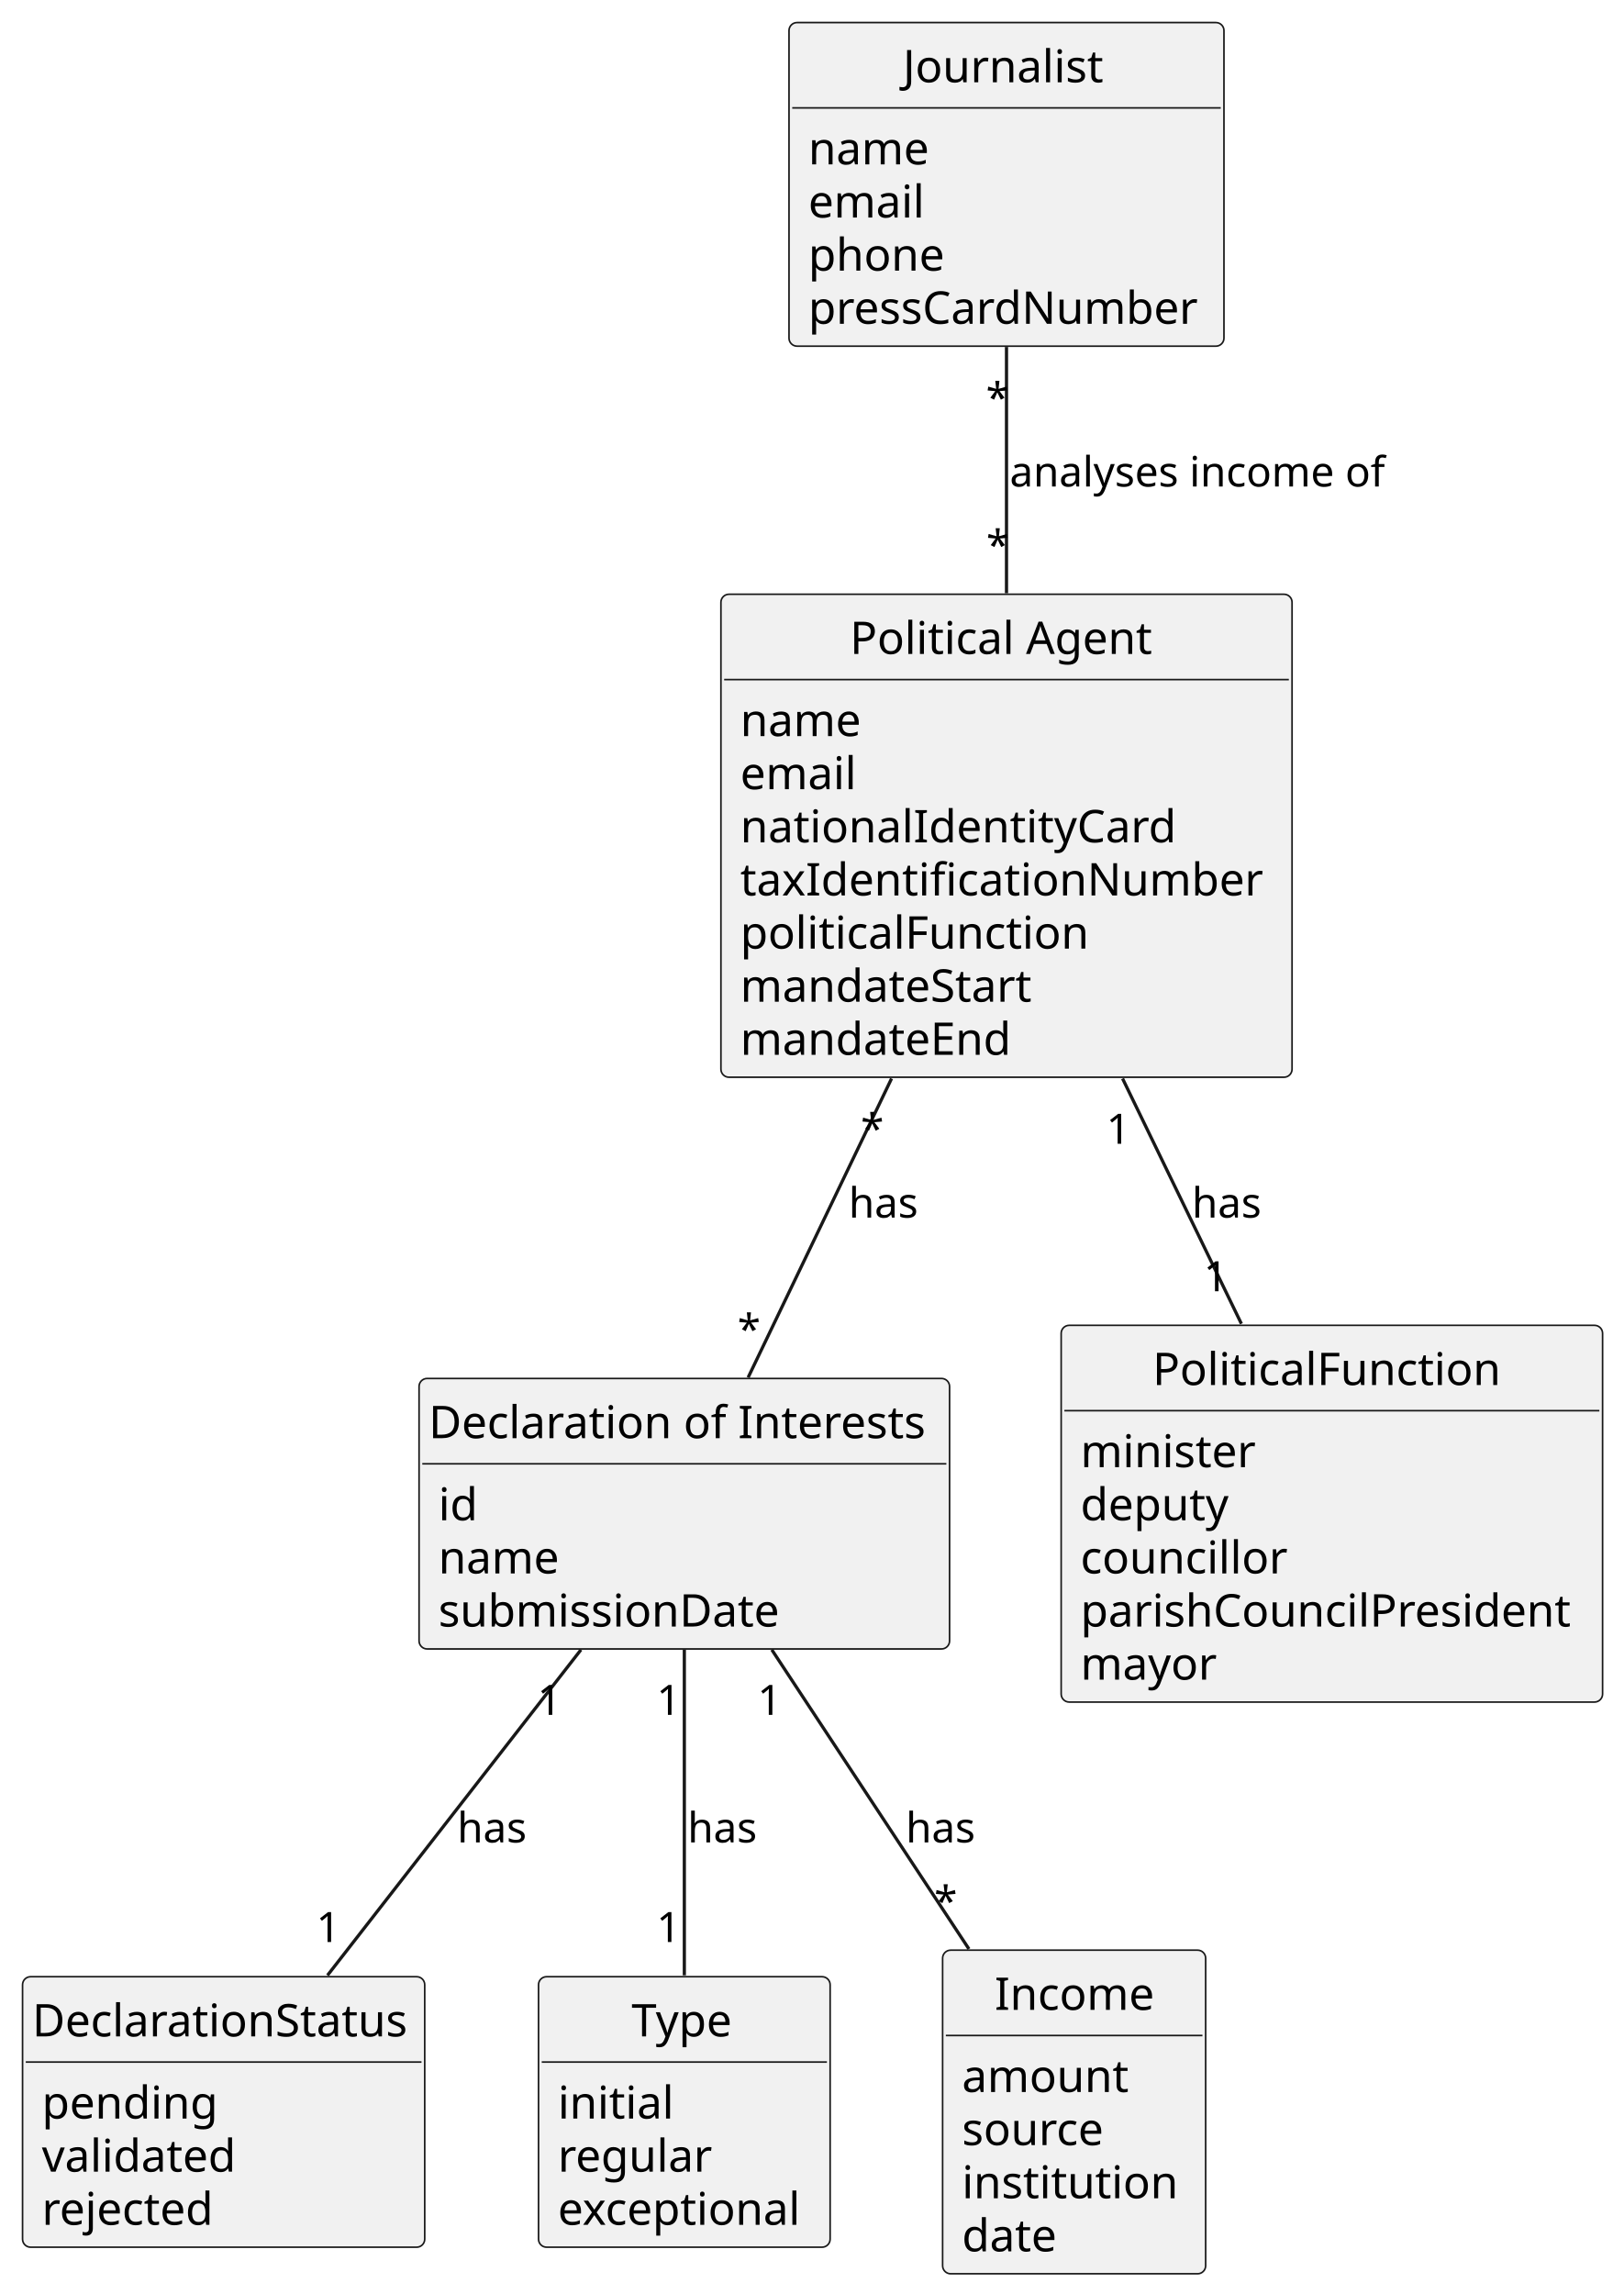
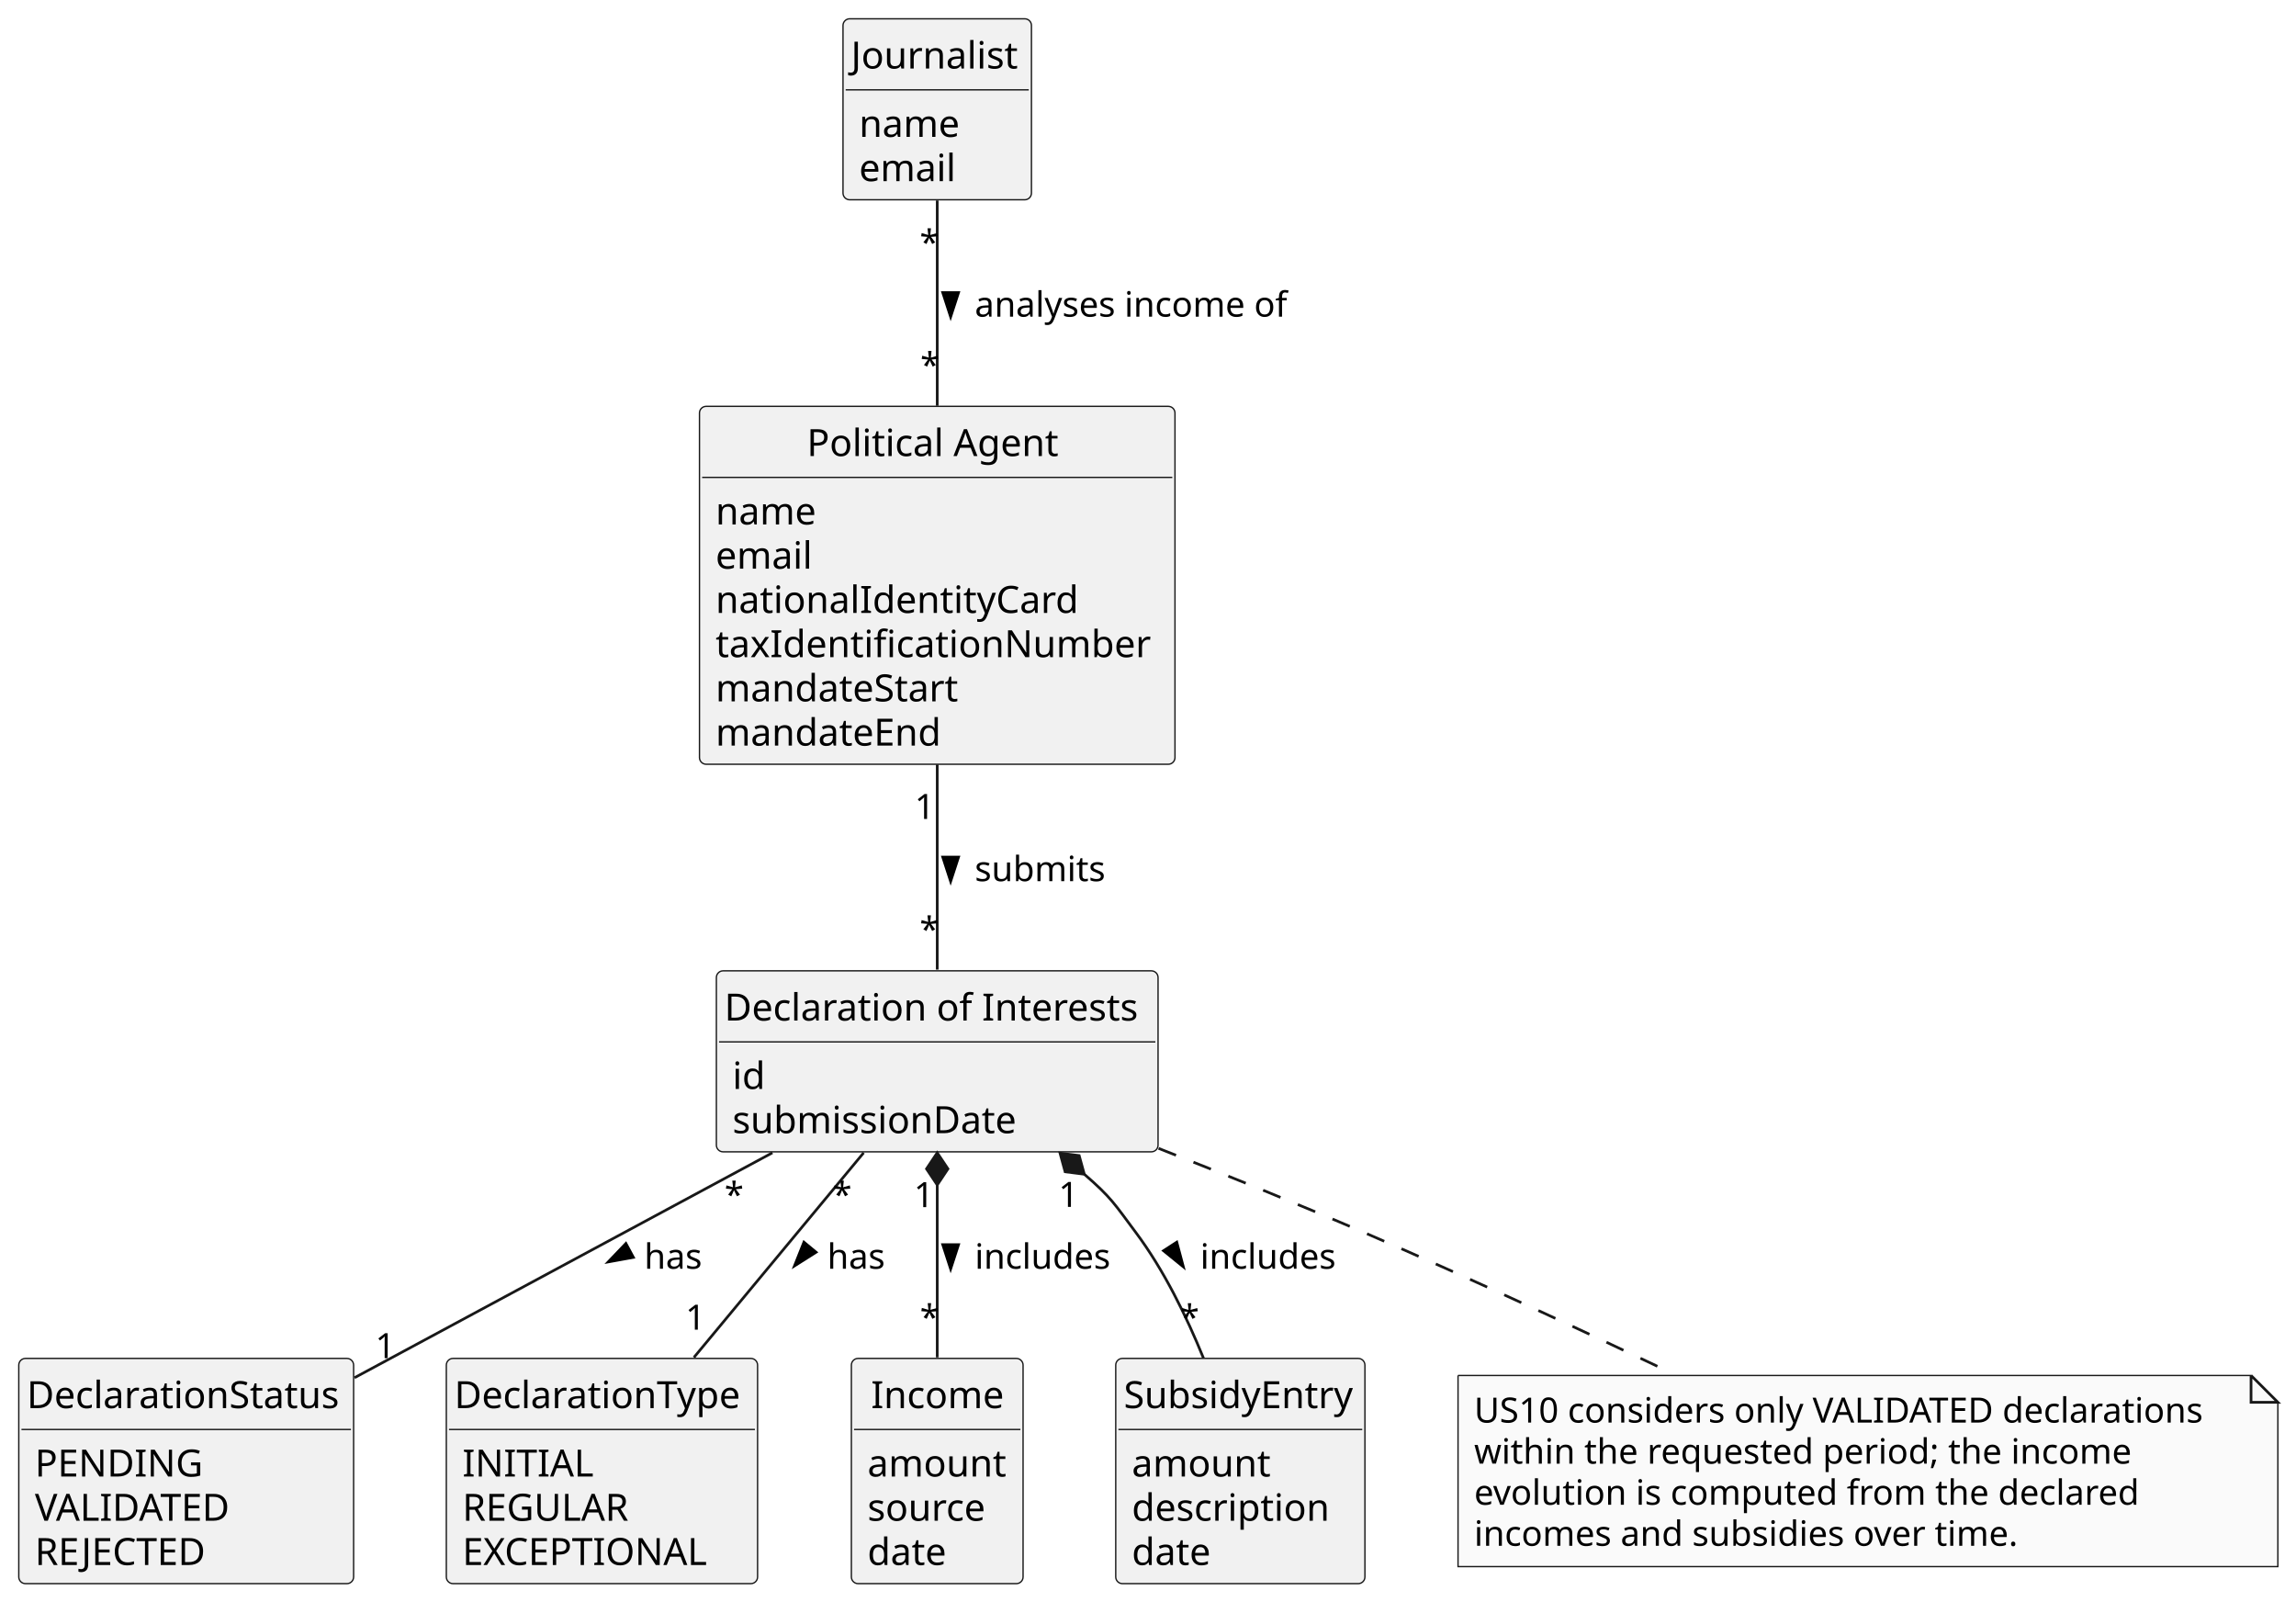
- <svg xmlns="http://www.w3.org/2000/svg" contentStyleType="text/css" data-diagram-type="CLASS" height="712px" preserveAspectRatio="none" style="width:504px;height:712px;background:#FFFFFF;" version="1.1" viewBox="0 0 504 712" width="504px" zoomAndPan="magnify">
+ <svg xmlns="http://www.w3.org/2000/svg" contentStyleType="text/css" data-diagram-type="CLASS" height="597px" preserveAspectRatio="none" style="width:856px;height:597px;background:#FFFFFF;" version="1.1" viewBox="0 0 856 597" width="856px" zoomAndPan="magnify">
  <defs />
  <g>
    <g class="entity" data-qualified-name="Journalist" data-source-line="9" id="ent0002">
-       <rect fill="#F1F1F1" height="100.441" rx="2.5" ry="2.5" style="stroke:#181818;stroke-width:0.5;" width="135.013" x="244.91" y="7" />
-       <text fill="#000000" font-family="sans-serif" font-size="14" lengthAdjust="spacing" textLength="64.258" x="280.287" y="25.535">Journalist</text>
-       <line style="stroke:#181818;stroke-width:0.5;" x1="245.91" x2="378.923" y1="33.488" y2="33.488" />
-       <text fill="#000000" font-family="sans-serif" font-size="14" lengthAdjust="spacing" textLength="37.29" x="250.91" y="51.023">name</text>
-       <text fill="#000000" font-family="sans-serif" font-size="14" lengthAdjust="spacing" textLength="36.695" x="250.91" y="67.512">email</text>
-       <text fill="#000000" font-family="sans-serif" font-size="14" lengthAdjust="spacing" textLength="42.588" x="250.91" y="84">phone</text>
-       <text fill="#000000" font-family="sans-serif" font-size="14" lengthAdjust="spacing" textLength="123.013" x="250.91" y="100.488">pressCardNumber</text>
+       <rect fill="#F1F1F1" height="67.465" rx="2.5" ry="2.5" style="stroke:#181818;stroke-width:0.5;" width="70.258" x="314.29" y="7" />
+       <text fill="#000000" font-family="sans-serif" font-size="14" lengthAdjust="spacing" textLength="64.258" x="317.29" y="25.535">Journalist</text>
+       <line style="stroke:#181818;stroke-width:0.5;" x1="315.29" x2="383.548" y1="33.488" y2="33.488" />
+       <text fill="#000000" font-family="sans-serif" font-size="14" lengthAdjust="spacing" textLength="37.29" x="320.29" y="51.023">name</text>
+       <text fill="#000000" font-family="sans-serif" font-size="14" lengthAdjust="spacing" textLength="36.695" x="320.29" y="67.512">email</text>
    </g>
-     <g class="entity" data-qualified-name="PoliticalAgent" data-source-line="16" id="ent0003">
-       <rect fill="#F1F1F1" height="149.906" rx="2.5" ry="2.5" style="stroke:#181818;stroke-width:0.5;" width="177.279" x="223.78" y="184.44" />
-       <text fill="#000000" font-family="sans-serif" font-size="14" lengthAdjust="spacing" textLength="97.207" x="263.816" y="202.975">Political Agent</text>
-       <line style="stroke:#181818;stroke-width:0.5;" x1="224.78" x2="400.059" y1="210.928" y2="210.928" />
-       <text fill="#000000" font-family="sans-serif" font-size="14" lengthAdjust="spacing" textLength="37.29" x="229.78" y="228.463">name</text>
-       <text fill="#000000" font-family="sans-serif" font-size="14" lengthAdjust="spacing" textLength="36.695" x="229.78" y="244.952">email</text>
-       <text fill="#000000" font-family="sans-serif" font-size="14" lengthAdjust="spacing" textLength="137.894" x="229.78" y="261.44">nationalIdentityCard</text>
-       <text fill="#000000" font-family="sans-serif" font-size="14" lengthAdjust="spacing" textLength="165.279" x="229.78" y="277.928">taxIdentificationNumber</text>
-       <text fill="#000000" font-family="sans-serif" font-size="14" lengthAdjust="spacing" textLength="112.362" x="229.78" y="294.417">politicalFunction</text>
-       <text fill="#000000" font-family="sans-serif" font-size="14" lengthAdjust="spacing" textLength="90.542" x="229.78" y="310.905">mandateStart</text>
-       <text fill="#000000" font-family="sans-serif" font-size="14" lengthAdjust="spacing" textLength="84.157" x="229.78" y="327.393">mandateEnd</text>
+     <g class="entity" data-qualified-name="PoliticalAgent" data-source-line="14" id="ent0003">
+       <rect fill="#F1F1F1" height="133.418" rx="2.5" ry="2.5" style="stroke:#181818;stroke-width:0.5;" width="177.279" x="260.78" y="151.46" />
+       <text fill="#000000" font-family="sans-serif" font-size="14" lengthAdjust="spacing" textLength="97.207" x="300.816" y="169.995">Political Agent</text>
+       <line style="stroke:#181818;stroke-width:0.5;" x1="261.78" x2="437.059" y1="177.948" y2="177.948" />
+       <text fill="#000000" font-family="sans-serif" font-size="14" lengthAdjust="spacing" textLength="37.29" x="266.78" y="195.483">name</text>
+       <text fill="#000000" font-family="sans-serif" font-size="14" lengthAdjust="spacing" textLength="36.695" x="266.78" y="211.972">email</text>
+       <text fill="#000000" font-family="sans-serif" font-size="14" lengthAdjust="spacing" textLength="137.894" x="266.78" y="228.46">nationalIdentityCard</text>
+       <text fill="#000000" font-family="sans-serif" font-size="14" lengthAdjust="spacing" textLength="165.279" x="266.78" y="244.948">taxIdentificationNumber</text>
+       <text fill="#000000" font-family="sans-serif" font-size="14" lengthAdjust="spacing" textLength="90.542" x="266.78" y="261.437">mandateStart</text>
+       <text fill="#000000" font-family="sans-serif" font-size="14" lengthAdjust="spacing" textLength="84.157" x="266.78" y="277.925">mandateEnd</text>
    </g>
-     <g class="entity" data-qualified-name="Declaration" data-source-line="26" id="ent0004">
-       <rect fill="#F1F1F1" height="83.953" rx="2.5" ry="2.5" style="stroke:#181818;stroke-width:0.5;" width="164.669" x="130.08" y="427.84" />
-       <text fill="#000000" font-family="sans-serif" font-size="14" lengthAdjust="spacing" textLength="158.669" x="133.08" y="446.375">Declaration of Interests</text>
-       <line style="stroke:#181818;stroke-width:0.5;" x1="131.08" x2="293.749" y1="454.328" y2="454.328" />
-       <text fill="#000000" font-family="sans-serif" font-size="14" lengthAdjust="spacing" textLength="12.858" x="136.08" y="471.863">id</text>
-       <text fill="#000000" font-family="sans-serif" font-size="14" lengthAdjust="spacing" textLength="37.29" x="136.08" y="488.352">name</text>
-       <text fill="#000000" font-family="sans-serif" font-size="14" lengthAdjust="spacing" textLength="108.616" x="136.08" y="504.84">submissionDate</text>
+     <g class="entity" data-qualified-name="Declaration" data-source-line="23" id="ent0004">
+       <rect fill="#F1F1F1" height="67.465" rx="2.5" ry="2.5" style="stroke:#181818;stroke-width:0.5;" width="164.669" x="267.08" y="361.88" />
+       <text fill="#000000" font-family="sans-serif" font-size="14" lengthAdjust="spacing" textLength="158.669" x="270.08" y="380.415">Declaration of Interests</text>
+       <line style="stroke:#181818;stroke-width:0.5;" x1="268.08" x2="430.749" y1="388.368" y2="388.368" />
+       <text fill="#000000" font-family="sans-serif" font-size="14" lengthAdjust="spacing" textLength="12.858" x="273.08" y="405.903">id</text>
+       <text fill="#000000" font-family="sans-serif" font-size="14" lengthAdjust="spacing" textLength="108.616" x="273.08" y="422.392">submissionDate</text>
    </g>
-     <g class="entity" data-qualified-name="DeclarationStatus" data-source-line="32" id="ent0005">
-       <rect fill="#F1F1F1" height="83.953" rx="2.5" ry="2.5" style="stroke:#181818;stroke-width:0.5;" width="124.836" x="7" y="613.52" />
-       <text fill="#000000" font-family="sans-serif" font-size="14" lengthAdjust="spacing" textLength="118.836" x="10" y="632.055">DeclarationStatus</text>
-       <line style="stroke:#181818;stroke-width:0.5;" x1="8" x2="130.836" y1="640.008" y2="640.008" />
-       <text fill="#000000" font-family="sans-serif" font-size="14" lengthAdjust="spacing" textLength="55.576" x="13" y="657.543">pending</text>
-       <text fill="#000000" font-family="sans-serif" font-size="14" lengthAdjust="spacing" textLength="61.462" x="13" y="674.032">validated</text>
-       <text fill="#000000" font-family="sans-serif" font-size="14" lengthAdjust="spacing" textLength="54.605" x="13" y="690.52">rejected</text>
+     <g class="entity" data-qualified-name="DeclarationStatus" data-source-line="28" id="ent0005">
+       <rect fill="#F1F1F1" height="83.953" rx="2.5" ry="2.5" style="stroke:#181818;stroke-width:0.5;" width="124.836" x="7" y="506.35" />
+       <text fill="#000000" font-family="sans-serif" font-size="14" lengthAdjust="spacing" textLength="118.836" x="10" y="524.885">DeclarationStatus</text>
+       <line style="stroke:#181818;stroke-width:0.5;" x1="8" x2="130.836" y1="532.838" y2="532.838" />
+       <text fill="#000000" font-family="sans-serif" font-size="14" lengthAdjust="spacing" textLength="60.648" x="13" y="550.373">PENDING</text>
+       <text fill="#000000" font-family="sans-serif" font-size="14" lengthAdjust="spacing" textLength="77.383" x="13" y="566.862">VALIDATED</text>
+       <text fill="#000000" font-family="sans-serif" font-size="14" lengthAdjust="spacing" textLength="64.996" x="13" y="583.35">REJECTED</text>
    </g>
-     <g class="entity" data-qualified-name="Type" data-source-line="38" id="ent0006">
-       <rect fill="#F1F1F1" height="83.953" rx="2.5" ry="2.5" style="stroke:#181818;stroke-width:0.5;" width="90.518" x="167.16" y="613.52" />
-       <text fill="#000000" font-family="sans-serif" font-size="14" lengthAdjust="spacing" textLength="32.778" x="196.03" y="632.055">Type</text>
-       <line style="stroke:#181818;stroke-width:0.5;" x1="168.16" x2="256.678" y1="640.008" y2="640.008" />
-       <text fill="#000000" font-family="sans-serif" font-size="14" lengthAdjust="spacing" textLength="37.844" x="173.16" y="657.543">initial</text>
-       <text fill="#000000" font-family="sans-serif" font-size="14" lengthAdjust="spacing" textLength="48.453" x="173.16" y="674.032">regular</text>
-       <text fill="#000000" font-family="sans-serif" font-size="14" lengthAdjust="spacing" textLength="78.518" x="173.16" y="690.52">exceptional</text>
+     <g class="entity" data-qualified-name="DeclarationType" data-source-line="34" id="ent0006">
+       <rect fill="#F1F1F1" height="83.953" rx="2.5" ry="2.5" style="stroke:#181818;stroke-width:0.5;" width="116.045" x="166.4" y="506.35" />
+       <text fill="#000000" font-family="sans-serif" font-size="14" lengthAdjust="spacing" textLength="110.045" x="169.4" y="524.885">DeclarationType</text>
+       <line style="stroke:#181818;stroke-width:0.5;" x1="167.4" x2="281.445" y1="532.838" y2="532.838" />
+       <text fill="#000000" font-family="sans-serif" font-size="14" lengthAdjust="spacing" textLength="48.419" x="172.4" y="550.373">INITIAL</text>
+       <text fill="#000000" font-family="sans-serif" font-size="14" lengthAdjust="spacing" textLength="62.234" x="172.4" y="566.862">REGULAR</text>
+       <text fill="#000000" font-family="sans-serif" font-size="14" lengthAdjust="spacing" textLength="92.593" x="172.4" y="583.35">EXCEPTIONAL</text>
    </g>
-     <g class="entity" data-qualified-name="PoliticalFunction" data-source-line="44" id="ent0007">
-       <rect fill="#F1F1F1" height="116.93" rx="2.5" ry="2.5" style="stroke:#181818;stroke-width:0.5;" width="168.058" x="329.39" y="411.35" />
-       <text fill="#000000" font-family="sans-serif" font-size="14" lengthAdjust="spacing" textLength="111.289" x="357.774" y="429.885">PoliticalFunction</text>
-       <line style="stroke:#181818;stroke-width:0.5;" x1="330.39" x2="496.448" y1="437.838" y2="437.838" />
-       <text fill="#000000" font-family="sans-serif" font-size="14" lengthAdjust="spacing" textLength="55.754" x="335.39" y="455.373">minister</text>
-       <text fill="#000000" font-family="sans-serif" font-size="14" lengthAdjust="spacing" textLength="46.662" x="335.39" y="471.862">deputy</text>
-       <text fill="#000000" font-family="sans-serif" font-size="14" lengthAdjust="spacing" textLength="66.787" x="335.39" y="488.35">councillor</text>
-       <text fill="#000000" font-family="sans-serif" font-size="14" lengthAdjust="spacing" textLength="156.058" x="335.39" y="504.838">parishCouncilPresident</text>
-       <text fill="#000000" font-family="sans-serif" font-size="14" lengthAdjust="spacing" textLength="42.444" x="335.39" y="521.327">mayor</text>
+     <g class="entity" data-qualified-name="Income" data-source-line="40" id="ent0007">
+       <rect fill="#F1F1F1" height="83.953" rx="2.5" ry="2.5" style="stroke:#181818;stroke-width:0.5;" width="64.015" x="317.41" y="506.35" />
+       <text fill="#000000" font-family="sans-serif" font-size="14" lengthAdjust="spacing" textLength="49.362" x="324.736" y="524.885">Income</text>
+       <line style="stroke:#181818;stroke-width:0.5;" x1="318.41" x2="380.425" y1="532.838" y2="532.838" />
+       <text fill="#000000" font-family="sans-serif" font-size="14" lengthAdjust="spacing" textLength="52.015" x="323.41" y="550.373">amount</text>
+       <text fill="#000000" font-family="sans-serif" font-size="14" lengthAdjust="spacing" textLength="45.124" x="323.41" y="566.862">source</text>
+       <text fill="#000000" font-family="sans-serif" font-size="14" lengthAdjust="spacing" textLength="29.579" x="323.41" y="583.35">date</text>
    </g>
-     <g class="entity" data-qualified-name="Income" data-source-line="52" id="ent0008">
-       <rect fill="#F1F1F1" height="100.441" rx="2.5" ry="2.5" style="stroke:#181818;stroke-width:0.5;" width="81.651" x="292.59" y="605.28" />
-       <text fill="#000000" font-family="sans-serif" font-size="14" lengthAdjust="spacing" textLength="49.362" x="308.735" y="623.815">Income</text>
-       <line style="stroke:#181818;stroke-width:0.5;" x1="293.59" x2="373.241" y1="631.768" y2="631.768" />
-       <text fill="#000000" font-family="sans-serif" font-size="14" lengthAdjust="spacing" textLength="52.015" x="298.59" y="649.303">amount</text>
-       <text fill="#000000" font-family="sans-serif" font-size="14" lengthAdjust="spacing" textLength="45.124" x="298.59" y="665.792">source</text>
-       <text fill="#000000" font-family="sans-serif" font-size="14" lengthAdjust="spacing" textLength="69.651" x="298.59" y="682.28">institution</text>
-       <text fill="#000000" font-family="sans-serif" font-size="14" lengthAdjust="spacing" textLength="29.579" x="298.59" y="698.768">date</text>
+     <g class="entity" data-qualified-name="SubsidyEntry" data-source-line="46" id="ent0008">
+       <rect fill="#F1F1F1" height="83.953" rx="2.5" ry="2.5" style="stroke:#181818;stroke-width:0.5;" width="92.905" x="415.97" y="506.35" />
+       <text fill="#000000" font-family="sans-serif" font-size="14" lengthAdjust="spacing" textLength="86.905" x="418.97" y="524.885">SubsidyEntry</text>
+       <line style="stroke:#181818;stroke-width:0.5;" x1="416.97" x2="507.875" y1="532.838" y2="532.838" />
+       <text fill="#000000" font-family="sans-serif" font-size="14" lengthAdjust="spacing" textLength="52.015" x="421.97" y="550.373">amount</text>
+       <text fill="#000000" font-family="sans-serif" font-size="14" lengthAdjust="spacing" textLength="76.077" x="421.97" y="566.862">description</text>
+       <text fill="#000000" font-family="sans-serif" font-size="14" lengthAdjust="spacing" textLength="29.579" x="421.97" y="583.35">date</text>
    </g>
-     <g class="link" data-entity-1="ent0002" data-entity-2="ent0003" data-link-type="association" data-source-line="59" id="lnk9">
-       <path codeLine="59" d="M312.42,107.7 C312.42,130.74 312.42,158.64 312.42,184.13" fill="none" id="Journalist-PoliticalAgent" style="stroke:#181818;stroke-width:1;" />
-       <text fill="#000000" font-family="sans-serif" font-size="13" lengthAdjust="spacing" textLength="120.314" x="313.42" y="151.008">analyses income of</text>
-       <text fill="#000000" font-family="sans-serif" font-size="13" lengthAdjust="spacing" textLength="6.265" x="306.035" y="128.08">*</text>
-       <text fill="#000000" font-family="sans-serif" font-size="13" lengthAdjust="spacing" textLength="6.265" x="306.147" y="173.825">*</text>
+     <g class="entity" data-qualified-name="GMN15" data-source-line="63" id="ent0016">
+       <path d="M543.59,512.7 L543.59,583.942 L849.238,583.942 L849.238,522.7 L839.238,512.7 L543.59,512.7" fill="#FAFAFA" style="stroke:#181818;stroke-width:0.5;" />
+       <path d="M839.238,512.7 L839.238,522.7 L849.238,522.7 L839.238,512.7" fill="#FAFAFA" style="stroke:#181818;stroke-width:1;" />
+       <text fill="#000000" font-family="sans-serif" font-size="13" lengthAdjust="spacing" textLength="284.648" x="549.59" y="530.268">US10 considers only VALIDATED declarations</text>
+       <text fill="#000000" font-family="sans-serif" font-size="13" lengthAdjust="spacing" textLength="253.043" x="549.59" y="545.579">within the requested period; the income</text>
+       <text fill="#000000" font-family="sans-serif" font-size="13" lengthAdjust="spacing" textLength="256.883" x="549.59" y="560.889">evolution is computed from the declared</text>
+       <text fill="#000000" font-family="sans-serif" font-size="13" lengthAdjust="spacing" textLength="210.818" x="549.59" y="576.2">incomes and subsidies over time.</text>
    </g>
-     <g class="link" data-entity-1="ent0003" data-entity-2="ent0004" data-link-type="association" data-source-line="61" id="lnk10">
-       <path codeLine="61" d="M276.74,334.76 C261.76,365.97 244.91,401.09 232.22,427.54" fill="none" id="PoliticalAgent-Declaration" style="stroke:#181818;stroke-width:1;" />
-       <text fill="#000000" font-family="sans-serif" font-size="13" lengthAdjust="spacing" textLength="21.874" x="263.42" y="377.918">has</text>
-       <text fill="#000000" font-family="sans-serif" font-size="13" lengthAdjust="spacing" textLength="6.265" x="267.186" y="354.982">*</text>
-       <text fill="#000000" font-family="sans-serif" font-size="13" lengthAdjust="spacing" textLength="6.265" x="228.919" y="417.2">*</text>
+     <g class="link" data-entity-1="ent0002" data-entity-2="ent0003" data-link-type="association" data-source-line="52" id="lnk9">
+       <path codeLine="52" d="M349.42,74.73 C349.42,96.27 349.42,125.14 349.42,151.25" fill="none" id="Journalist-PoliticalAgent" style="stroke:#181818;stroke-width:1;" />
+       <polygon fill="#000000" points="354.42,118.115,357.359,109.07,351.481,109.07,354.42,118.115" style="stroke:#000000;stroke-width:1;" />
+       <text fill="#000000" font-family="sans-serif" font-size="13" lengthAdjust="spacing" textLength="120.314" x="363.42" y="118.028">analyses income of</text>
+       <text fill="#000000" font-family="sans-serif" font-size="13" lengthAdjust="spacing" textLength="6.265" x="342.892" y="94.978">*</text>
+       <text fill="#000000" font-family="sans-serif" font-size="13" lengthAdjust="spacing" textLength="6.265" x="343.106" y="140.696">*</text>
    </g>
-     <g class="link" data-entity-1="ent0003" data-entity-2="ent0007" data-link-type="association" data-source-line="63" id="lnk11">
-       <path codeLine="63" d="M348.45,334.76 C360.58,359.77 373.92,387.3 385.33,410.86" fill="none" id="PoliticalAgent-PoliticalFunction" style="stroke:#181818;stroke-width:1;" />
-       <text fill="#000000" font-family="sans-serif" font-size="13" lengthAdjust="spacing" textLength="21.874" x="369.97" y="377.918">has</text>
-       <text fill="#000000" font-family="sans-serif" font-size="13" lengthAdjust="spacing" textLength="8.22" x="343.413" y="354.982">1</text>
-       <text fill="#000000" font-family="sans-serif" font-size="13" lengthAdjust="spacing" textLength="8.22" x="373.632" y="400.762">1</text>
+     <g class="link" data-entity-1="ent0003" data-entity-2="ent0004" data-link-type="association" data-source-line="54" id="lnk10">
+       <path codeLine="54" d="M349.42,285 C349.42,311.06 349.42,339.87 349.42,361.41" fill="none" id="PoliticalAgent-Declaration" style="stroke:#181818;stroke-width:1;" />
+       <polygon fill="#000000" points="354.42,328.535,357.359,319.49,351.481,319.49,354.42,328.535" style="stroke:#000000;stroke-width:1;" />
+       <text fill="#000000" font-family="sans-serif" font-size="13" lengthAdjust="spacing" textLength="50.261" x="363.42" y="328.448">submits</text>
+       <text fill="#000000" font-family="sans-serif" font-size="13" lengthAdjust="spacing" textLength="8.22" x="341.019" y="305.25">1</text>
+       <text fill="#000000" font-family="sans-serif" font-size="13" lengthAdjust="spacing" textLength="6.265" x="342.874" y="351.058">*</text>
    </g>
-     <g class="link" data-entity-1="ent0004" data-entity-2="ent0006" data-link-type="association" data-source-line="65" id="lnk12">
-       <path codeLine="65" d="M212.42,512.04 C212.42,542.18 212.42,582.91 212.42,613.1" fill="none" id="Declaration-Type" style="stroke:#181818;stroke-width:1;" />
-       <text fill="#000000" font-family="sans-serif" font-size="13" lengthAdjust="spacing" textLength="21.874" x="213.42" y="571.848">has</text>
-       <text fill="#000000" font-family="sans-serif" font-size="13" lengthAdjust="spacing" textLength="8.22" x="203.825" y="532.246">1</text>
-       <text fill="#000000" font-family="sans-serif" font-size="13" lengthAdjust="spacing" textLength="8.22" x="203.8" y="602.741">1</text>
+     <g class="link" data-entity-1="ent0004" data-entity-2="ent0006" data-link-type="association" data-source-line="56" id="lnk11">
+       <path codeLine="56" d="M321.99,429.69 C303.37,452.13 278.62,481.97 258.71,505.98" fill="none" id="Declaration-DeclarationType" style="stroke:#181818;stroke-width:1;" />
+       <polygon fill="#000000" points="296.208,471.854,304.245,466.768,299.72,463.016,296.208,471.854" style="stroke:#000000;stroke-width:1;" />
+       <text fill="#000000" font-family="sans-serif" font-size="13" lengthAdjust="spacing" textLength="21.874" x="308.4" y="472.918">has</text>
+       <text fill="#000000" font-family="sans-serif" font-size="13" lengthAdjust="spacing" textLength="6.265" x="310.405" y="449.953">*</text>
+       <text fill="#000000" font-family="sans-serif" font-size="13" lengthAdjust="spacing" textLength="8.22" x="255.555" y="495.629">1</text>
    </g>
-     <g class="link" data-entity-1="ent0004" data-entity-2="ent0005" data-link-type="association" data-source-line="66" id="lnk13">
-       <path codeLine="66" d="M180.33,512.04 C156.86,542.18 125.15,582.91 101.65,613.1" fill="none" id="Declaration-DeclarationStatus" style="stroke:#181818;stroke-width:1;" />
-       <text fill="#000000" font-family="sans-serif" font-size="13" lengthAdjust="spacing" textLength="21.874" x="141.92" y="571.848">has</text>
-       <text fill="#000000" font-family="sans-serif" font-size="13" lengthAdjust="spacing" textLength="8.22" x="166.821" y="532.246">1</text>
-       <text fill="#000000" font-family="sans-serif" font-size="13" lengthAdjust="spacing" textLength="8.22" x="98.167" y="602.741">1</text>
+     <g class="link" data-entity-1="ent0004" data-entity-2="ent0005" data-link-type="association" data-source-line="57" id="lnk12">
+       <path codeLine="57" d="M287.97,429.69 C241.77,454.56 178.69,488.51 132.18,513.54" fill="none" id="Declaration-DeclarationStatus" style="stroke:#181818;stroke-width:1;" />
+       <polygon fill="#000000" points="226.777,470.375,236.135,468.676,233.349,463.5,226.777,470.375" style="stroke:#000000;stroke-width:1;" />
+       <text fill="#000000" font-family="sans-serif" font-size="13" lengthAdjust="spacing" textLength="21.874" x="240.18" y="472.918">has</text>
+       <text fill="#000000" font-family="sans-serif" font-size="13" lengthAdjust="spacing" textLength="6.265" x="270.113" y="449.953">*</text>
+       <text fill="#000000" font-family="sans-serif" font-size="13" lengthAdjust="spacing" textLength="8.22" x="139.912" y="506.237">1</text>
    </g>
-     <g class="link" data-entity-1="ent0004" data-entity-2="ent0008" data-link-type="association" data-source-line="67" id="lnk14">
-       <path codeLine="67" d="M239.57,512.04 C257.69,539.54 281.61,575.85 300.76,604.92" fill="none" id="Declaration-Income" style="stroke:#181818;stroke-width:1;" />
-       <text fill="#000000" font-family="sans-serif" font-size="13" lengthAdjust="spacing" textLength="21.874" x="281.16" y="571.848">has</text>
-       <text fill="#000000" font-family="sans-serif" font-size="13" lengthAdjust="spacing" textLength="8.22" x="235.133" y="532.246">1</text>
-       <text fill="#000000" font-family="sans-serif" font-size="13" lengthAdjust="spacing" textLength="6.265" x="289.987" y="594.705">*</text>
+     <g class="link" data-entity-1="ent0004" data-entity-2="ent0007" data-link-type="composition" data-source-line="59" id="lnk13">
+       <path codeLine="59" d="M349.42,441.69 C349.42,464.13 349.42,481.97 349.42,505.98" fill="none" id="Declaration-backto-Income" style="stroke:#181818;stroke-width:1;" />
+       <polygon fill="#181818" points="349.42,429.69,345.42,435.69,349.42,441.69,353.42,435.69,349.42,429.69" style="stroke:#181818;stroke-width:1;" />
+       <polygon fill="#000000" points="354.42,473.005,357.359,463.96,351.481,463.96,354.42,473.005" style="stroke:#000000;stroke-width:1;" />
+       <text fill="#000000" font-family="sans-serif" font-size="13" lengthAdjust="spacing" textLength="52.362" x="363.42" y="472.918">includes</text>
+       <text fill="#000000" font-family="sans-serif" font-size="13" lengthAdjust="spacing" textLength="8.22" x="340.704" y="449.953">1</text>
+       <text fill="#000000" font-family="sans-serif" font-size="13" lengthAdjust="spacing" textLength="6.265" x="342.963" y="495.629">*</text>
+     </g>
+     <g class="link" data-entity-1="ent0004" data-entity-2="ent0008" data-link-type="composition" data-source-line="60" id="lnk14">
+       <path codeLine="60" d="M404.256,437.692 C414.416,446.502 415.45,448.69 423.42,459.35 C433.93,473.39 442.38,490.72 448.69,506.27" fill="none" id="Declaration-backto-SubsidyEntry" style="stroke:#181818;stroke-width:1;" />
+       <polygon fill="#181818" points="395.19,429.83,397.103,436.783,404.256,437.692,402.344,430.739,395.19,429.83" style="stroke:#181818;stroke-width:1;" />
+       <polygon fill="#000000" points="441.179,472.202,438.727,463.012,433.794,466.209,441.179,472.202" style="stroke:#000000;stroke-width:1;" />
+       <text fill="#000000" font-family="sans-serif" font-size="13" lengthAdjust="spacing" textLength="52.362" x="447.46" y="472.918">includes</text>
+       <text fill="#000000" font-family="sans-serif" font-size="13" lengthAdjust="spacing" textLength="8.22" x="394.651" y="449.857">1</text>
+       <text fill="#000000" font-family="sans-serif" font-size="13" lengthAdjust="spacing" textLength="6.265" x="439.941" y="495.656">*</text>
+     </g>
+     <g class="link" data-entity-1="ent0004" data-entity-2="ent0016" data-link-type="association" data-source-line="63" id="lnk17">
+       <path d="M431.93,428.05 C456.66,437.77 483.75,448.72 508.42,459.35 C546.97,475.96 589.37,495.67 624.13,512.22" fill="none" id="Declaration-GMN15" style="stroke:#181818;stroke-width:1;stroke-dasharray:7,7;" />
    </g>
  </g>
</svg>
